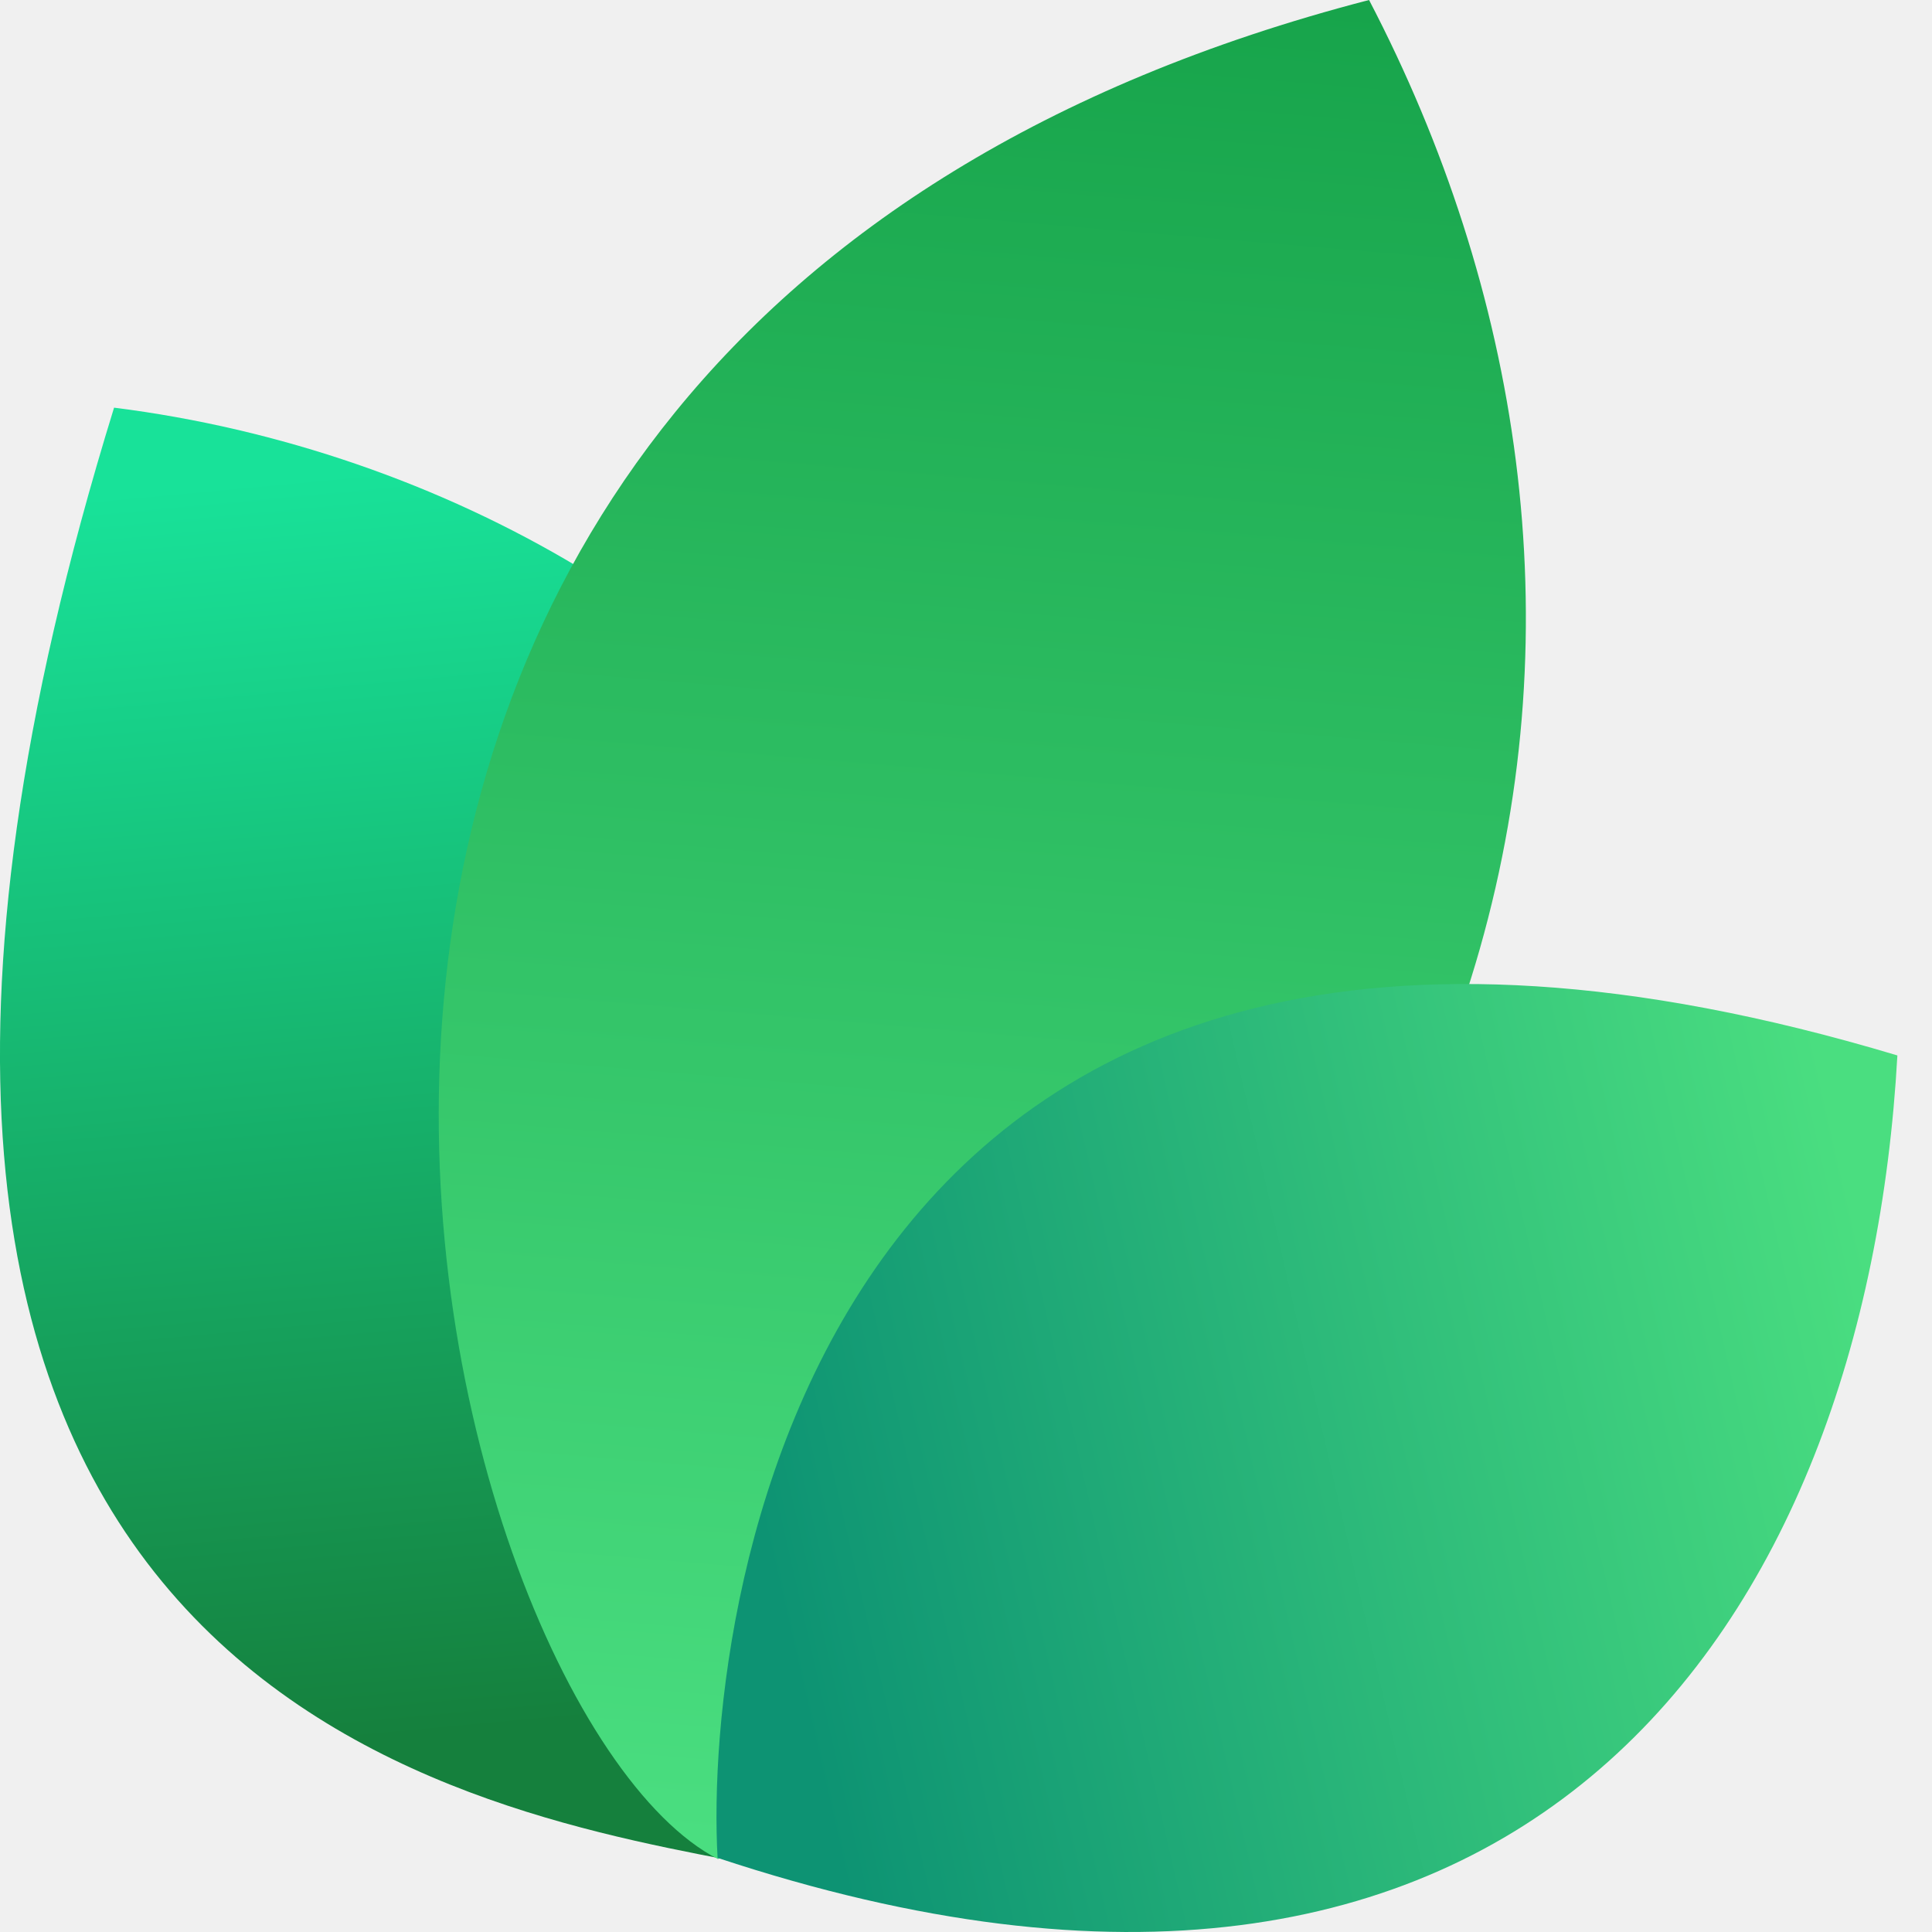
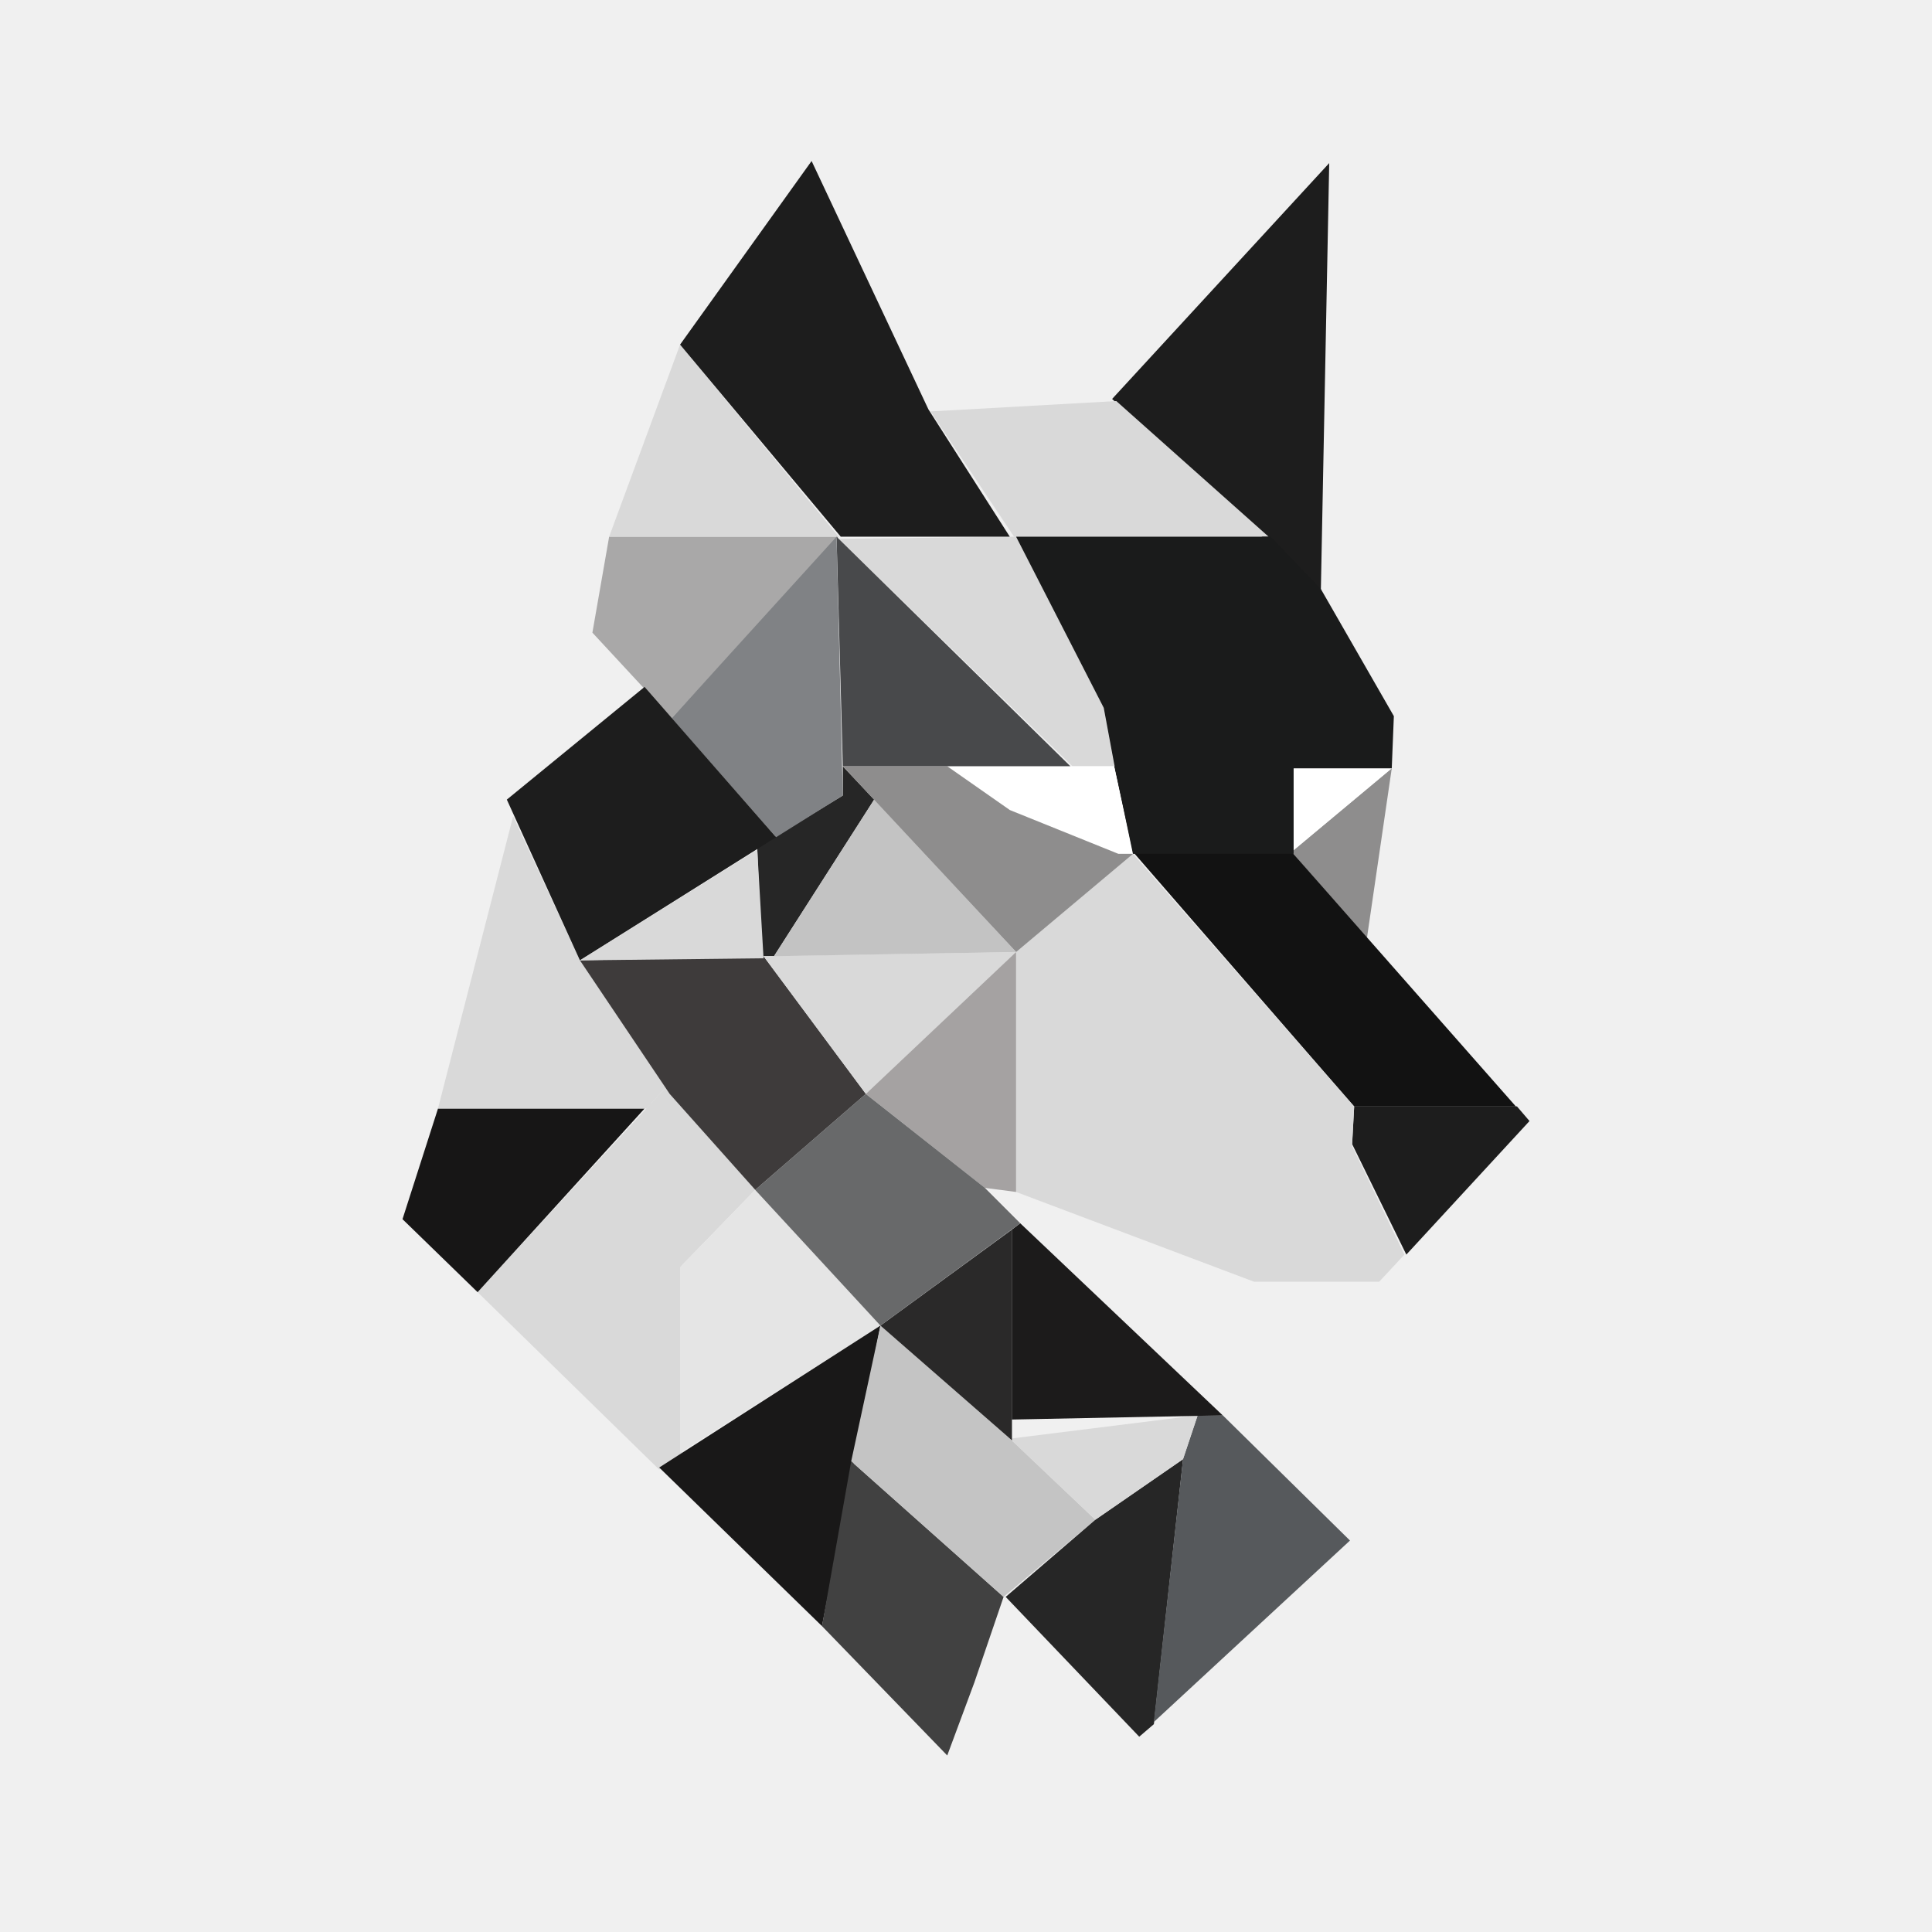
<svg xmlns="http://www.w3.org/2000/svg" width="24" height="24" viewBox="0 0 24 24" fill="none">
-   <path d="M9.061 23.108C5.268 22.377 -3.391 20.627 1.417 5.064C9.634 6.099 16.973 14.064 9.061 23.108Z" fill="url(#paint0_linear_17557_2021)" />
-   <path d="M8.919 23.094C5.276 21.222 0.784 4.209 17.007 0C20.757 7.193 19.621 16.545 8.919 23.094Z" fill="url(#paint1_linear_17557_2021)" />
-   <path d="M8.914 23.079C8.735 19.882 10.159 9.085 23.57 13.111C23.181 20.123 18.984 26.418 8.914 23.079Z" fill="url(#paint2_linear_17557_2021)" />
-   <defs>
-     <linearGradient id="paint0_linear_17557_2021" x1="3.776" y1="5.916" x2="5.232" y2="21.559" gradientUnits="userSpaceOnUse">
-       <stop stop-color="#18E299" />
-       <stop offset="1" stop-color="#15803D" />
-     </linearGradient>
-     <linearGradient id="paint1_linear_17557_2021" x1="12.171" y1="-0.718" x2="10.19" y2="22.983" gradientUnits="userSpaceOnUse">
-       <stop stop-color="#16A34A" />
-       <stop offset="1" stop-color="#4ADE80" />
-     </linearGradient>
-     <linearGradient id="paint2_linear_17557_2021" x1="23.133" y1="15.353" x2="9.338" y2="18.52" gradientUnits="userSpaceOnUse">
-       <stop stop-color="#4ADE80" />
-       <stop offset="1" stop-color="#0D9373" />
-     </linearGradient>
-   </defs>
+   <path d="M8.267 13.511L9.381 14.781L8.474 15.715V18.048L8.189 18.256L5.933 16.052L8.267 13.511Z" fill="#D9D9D9" />
+   <path d="M8.448 15.741L9.381 14.781L10.937 16.467L8.448 18.048V15.741Z" fill="#E5E5E5" />
+   <path d="M10.211 20.2L10.937 16.467L8.189 18.23L10.211 20.2Z" fill="#191818" />
+   <path d="M12.104 20.9L12.467 19.837L10.574 18.152L10.211 20.2L11.767 21.807L12.104 20.9Z" fill="#414141" />
+   <path d="M10.574 18.152L10.937 16.467L12.57 17.893L13.607 18.878L12.466 19.837L10.574 18.152Z" fill="#C4C4C4" />
+   <path d="M14.334 21.418L14.697 18.126L13.608 18.878L12.493 19.837L14.152 21.574L14.334 21.418Z" fill="#262626" />
+   <path d="M14.878 17.581H15.189L16.77 19.137L14.333 21.392L14.696 18.126L14.878 17.581Z" fill="#56595C" />
+   <path d="M12.544 17.872L13.607 18.878L14.696 18.126L14.878 17.581L12.544 17.872Z" fill="#D9D9D9" />
+   <path d="M10.937 16.467L12.571 15.274V17.893L10.937 16.467Z" fill="#2A2929" />
+   <path d="M15.189 17.582L12.674 15.196L12.57 15.274V17.634L15.189 17.582Z" fill="#1C1B1B" />
+   <path d="M5.933 16.052L8.007 13.771H5.441L5 15.145L5.933 16.052Z" fill="#171616" />
+   <path d="M7.204 11.93L6.374 10.141L5.441 13.77H8.033L8.267 13.511L7.204 11.93Z" fill="#D9D9D9" />
+   <path d="M10.756 13.589L9.485 11.878L7.204 11.93L8.319 13.589L9.382 14.781L10.756 13.589Z" fill="#3E3B3B" />
+   <path d="M10.859 9.933L10.47 9.519V9.882L9.407 10.53L9.459 11.878H9.615L10.859 9.933Z" fill="#262626" />
+   <path d="M10.756 13.589L12.622 11.826L9.485 11.878L10.756 13.589Z" fill="#D9D9D9" />
+   <path d="M9.615 11.878L10.859 9.933L12.622 11.826L9.615 11.878Z" fill="#C3C3C3" />
+   <path d="M13.322 9.518L10.419 6.693L12.622 6.667L13.711 8.793L13.841 9.518H13.322Z" fill="#D9D9D9" />
+   <path d="M7.567 6.667L7.359 7.859L8.344 8.922L10.418 6.667H7.567Z" fill="#A9A8A8" />
+   <path d="M8.448 4.281L7.567 6.667H10.418L8.448 4.281Z" fill="#D9D9D9" />
+   <path d="M11.533 5.085L10.082 2L8.448 4.281L10.444 6.667H12.544L11.533 5.085Z" fill="#1D1D1D" />
+   <path d="M16.512 2.026L16.408 7.341L13.815 4.956L16.512 2.026Z" fill="#1D1D1D" />
+   <path d="M15.759 6.667L13.867 4.982L11.559 5.111L12.597 6.667H15.759Z" fill="#D9D9D9" />
+   <path d="M16.978 11.67L17.289 9.544L16.045 10.582L16.978 11.67Z" fill="#8E8D8D" />
+   <path d="M16.045 10.582L17.289 9.544H16.045V10.582Z" fill="white" />
+   <path d="M14.074 10.582H16.045L18.831 13.745H16.822L14.074 10.582Z" fill="#121212" />
+   <path d="M16.044 9.544V10.582H14.074L13.841 9.519L16.044 9.544Z" fill="#1C1C1C" />
+   <path d="M13.841 9.519L14.075 10.607H13.893L12.545 10.063L11.767 9.519H13.841Z" fill="white" />
+   <path d="M19 13.926L18.844 13.744H16.822L16.796 14.211L17.47 15.585L19 13.926Z" fill="#1D1D1D" />
+   <path d="M17.446 15.585L17.133 15.922H15.578L12.622 14.807V11.826L14.074 10.607L16.822 13.745L16.796 14.237L17.446 15.585Z" fill="#D9D9D9" />
+   <path d="M16.407 7.315L15.785 6.667H12.622L13.711 8.793L13.841 9.493L14.074 10.607H16.07V9.544H17.289L17.315 8.896L16.407 7.315Z" fill="#1A1B1B" />
+   <path d="M14.075 10.607L12.623 11.826L10.471 9.519H11.767L12.545 10.063L13.893 10.607H14.075Z" fill="#8E8D8D" />
+   <path d="M10.47 9.518L10.392 6.667L13.296 9.518H10.47Z" fill="#48494B" />
+   <path d="M8.344 8.922L10.392 6.667L10.47 9.881L9.641 10.4L8.344 8.922Z" fill="#808285" />
+   <path d="M12.622 14.807V11.826L10.756 13.589L12.233 14.756L12.622 14.807Z" fill="#A5A2A2" />
+   <path d="M8.007 8.533L9.641 10.4L7.204 11.93L6.296 9.933L8.007 8.533Z" fill="#1D1D1D" />
+   <path d="M9.485 11.904L9.407 10.556L7.204 11.93L9.485 11.904Z" fill="#D9D9D9" />
+   <path d="M12.233 14.755L10.755 13.589L9.381 14.781L10.937 16.467L12.674 15.196L12.233 14.755Z" fill="#68696A" />
</svg>
